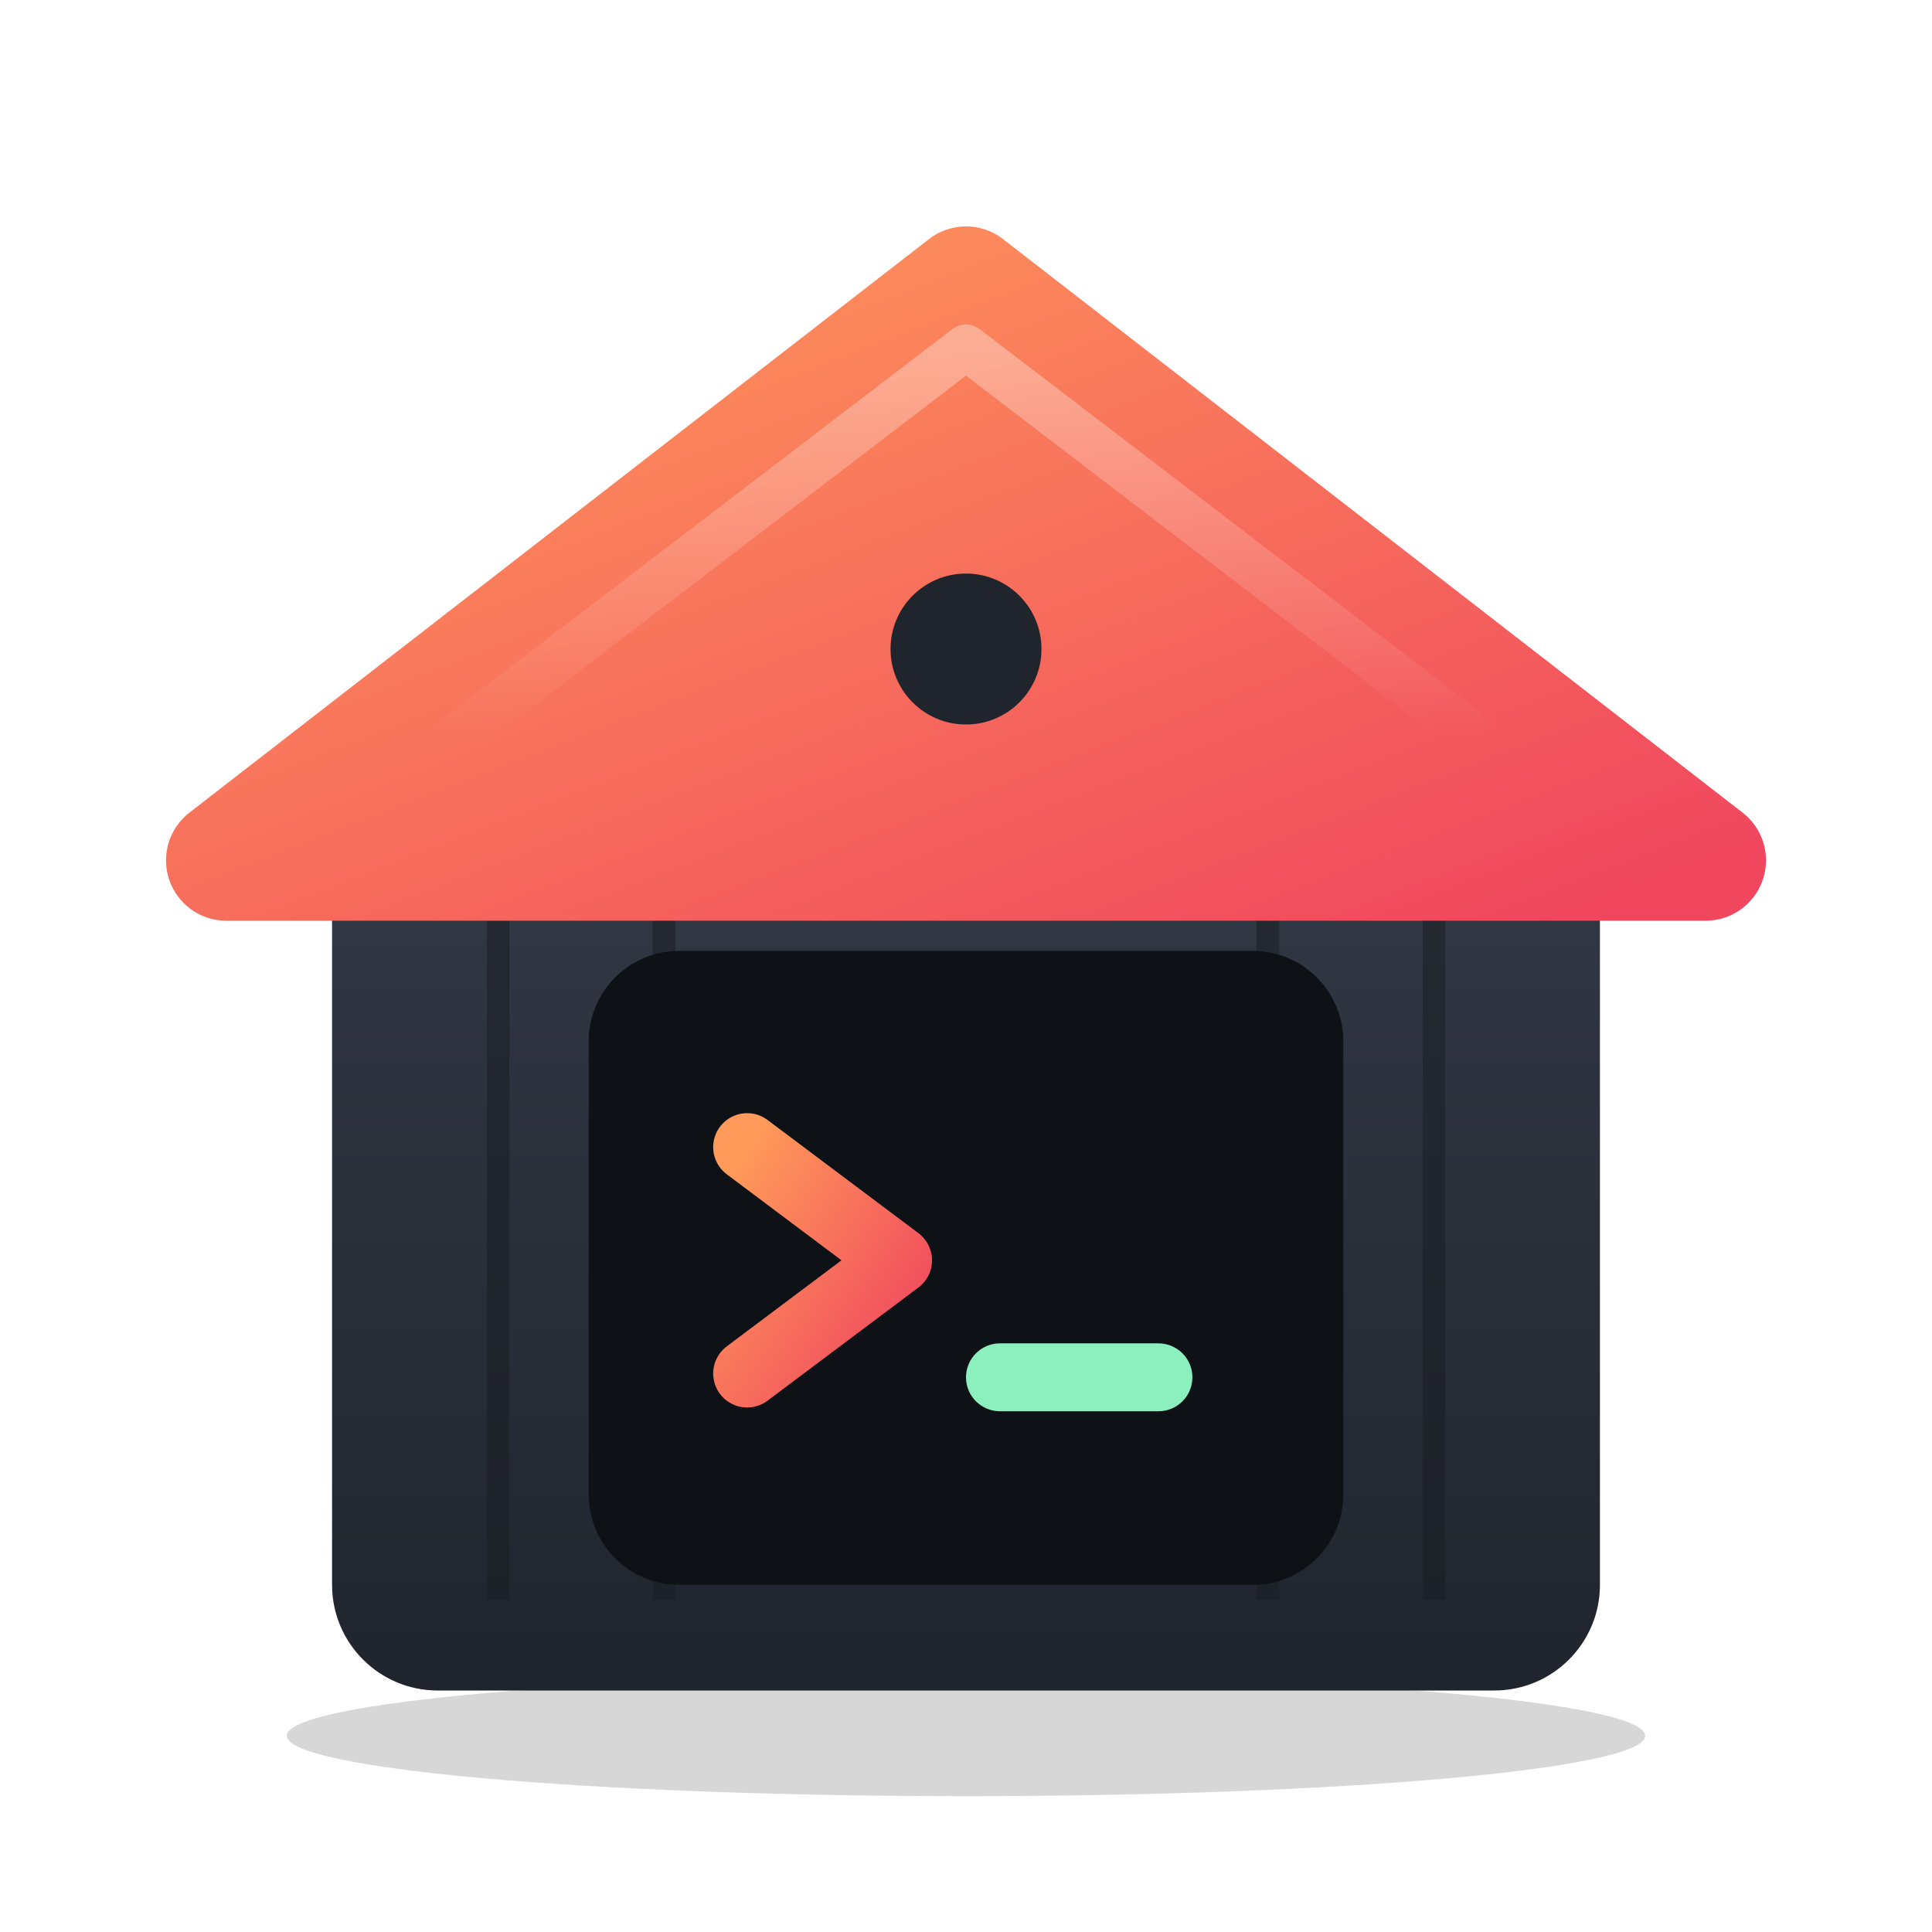
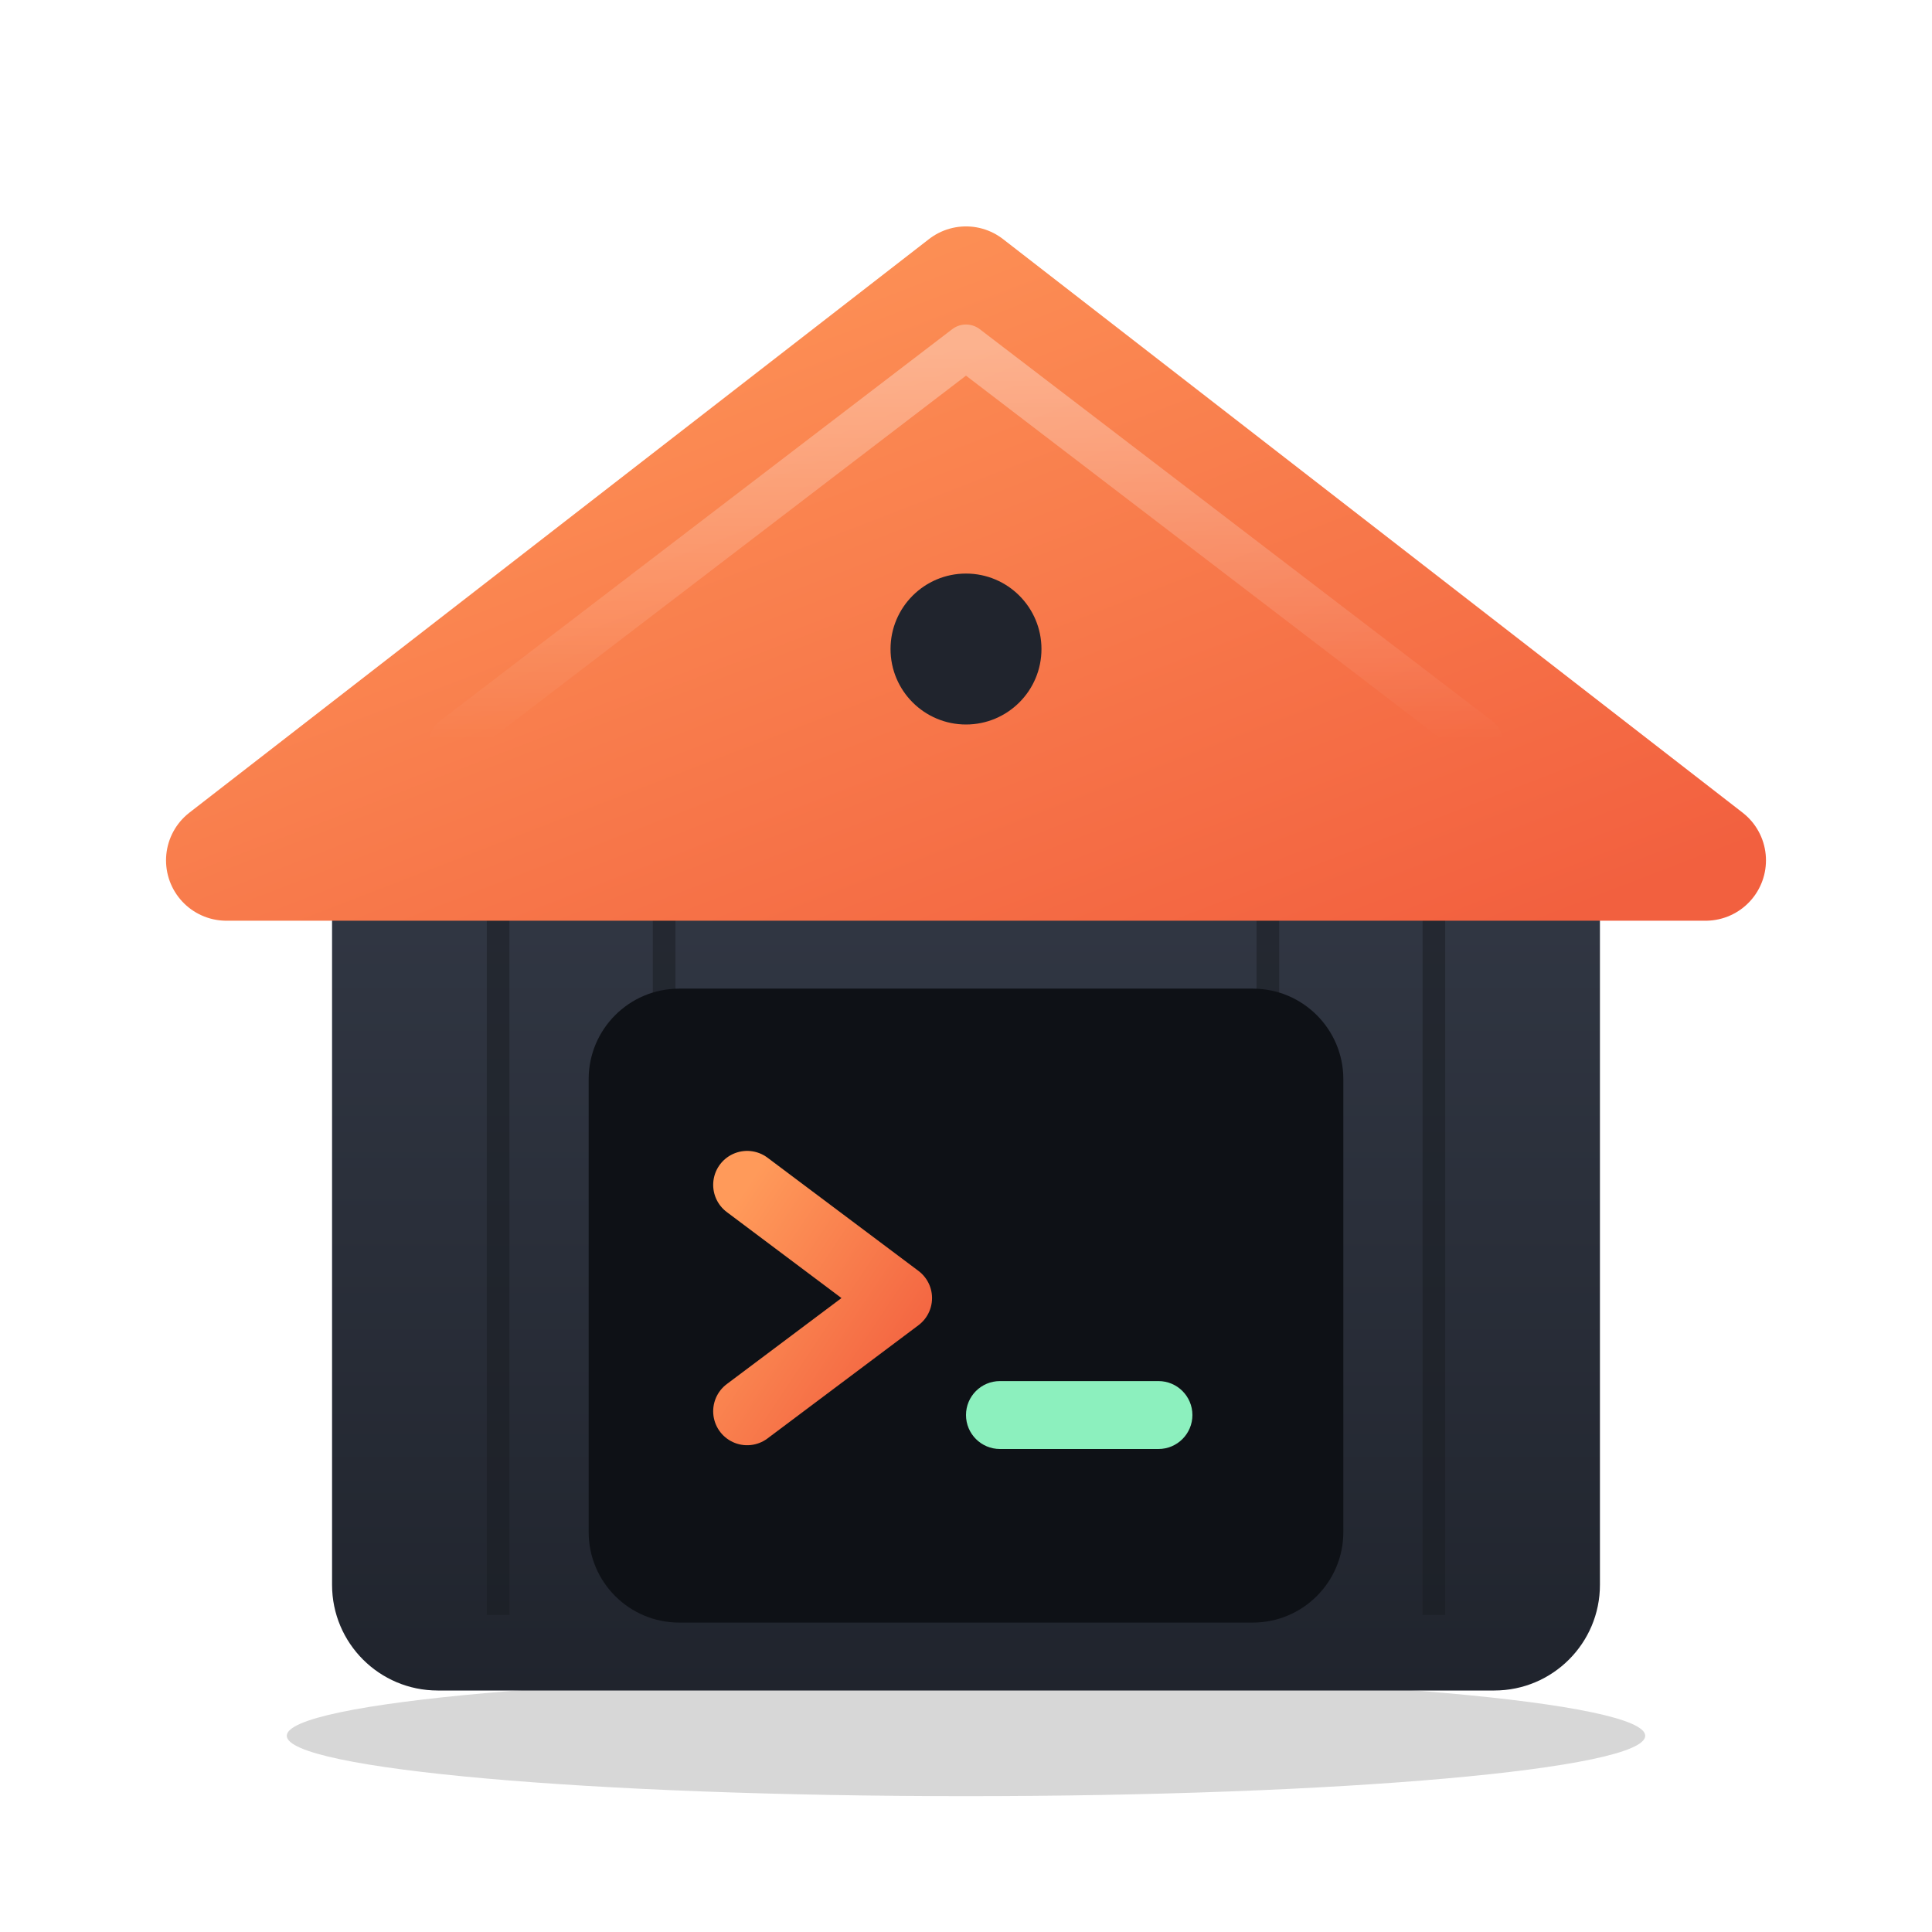
<svg xmlns="http://www.w3.org/2000/svg" viewBox="0 0 256 256" width="256" height="256">
  <defs>
    <linearGradient id="roof" x1="0" y1="0" x2="1" y2="1">
      <stop offset="0" stop-color="#FF9A5A" />
-       <stop offset="1" stop-color="#F0475E" />
+       <stop offset="1" stop-color="#F2603F" />
    </linearGradient>
    <linearGradient id="wall" x1="0" y1="0" x2="0" y2="1">
      <stop offset="0" stop-color="#343A47" />
      <stop offset="1" stop-color="#20242D" />
    </linearGradient>
    <linearGradient id="shine" x1="0" y1="0" x2="0" y2="1">
      <stop offset="0" stop-color="#FFFFFF" stop-opacity="0.35" />
      <stop offset="1" stop-color="#FFFFFF" stop-opacity="0" />
    </linearGradient>
  </defs>
  <ellipse cx="128" cy="230" rx="90" ry="8" fill="#000" opacity="0.16" />
  <rect x="44" y="100" width="168" height="124" rx="14" fill="url(#wall)" />
-   <line x1="66" y1="116" x2="66" y2="212" stroke="#1A1D24" stroke-opacity="0.55" stroke-width="3" />
-   <line x1="88" y1="116" x2="88" y2="212" stroke="#1A1D24" stroke-opacity="0.55" stroke-width="3" />
-   <line x1="168" y1="116" x2="168" y2="212" stroke="#1A1D24" stroke-opacity="0.55" stroke-width="3" />
-   <line x1="190" y1="116" x2="190" y2="212" stroke="#1A1D24" stroke-opacity="0.55" stroke-width="3" />
+   <line x1="66" y1="116" x2="66" y2="214" stroke="#1A1D24" stroke-opacity="0.55" stroke-width="3" />
+   <line x1="88" y1="116" x2="88" y2="214" stroke="#1A1D24" stroke-opacity="0.55" stroke-width="3" />
+   <line x1="168" y1="116" x2="168" y2="214" stroke="#1A1D24" stroke-opacity="0.55" stroke-width="3" />
+   <line x1="190" y1="116" x2="190" y2="214" stroke="#1A1D24" stroke-opacity="0.55" stroke-width="3" />
  <path d="M30 114 L128 38 L226 114 Z" fill="url(#roof)" stroke="url(#roof)" stroke-width="16" stroke-linejoin="round" />
  <path d="M60 98 L128 46 L196 98" fill="none" stroke="url(#shine)" stroke-width="6" stroke-linecap="round" stroke-linejoin="round" />
  <circle cx="128" cy="86" r="10" fill="#20242D" />
-   <rect x="78" y="126" width="100" height="84" rx="12" fill="#0E1116" />
-   <path d="M99 152 l20 15 l-20 15" fill="none" stroke="url(#roof)" stroke-width="9" stroke-linecap="round" stroke-linejoin="round" />
-   <rect x="128" y="178" width="30" height="9" rx="4.5" fill="#8CF0BE" />
+   <rect x="78" y="131" width="100" height="84" rx="12" fill="#0E1116" />
+   <path d="M99 157 l20 15 l-20 15" fill="none" stroke="url(#roof)" stroke-width="9" stroke-linecap="round" stroke-linejoin="round" />
+   <rect x="128" y="183" width="30" height="9" rx="4.5" fill="#8CF0BE" />
</svg>
